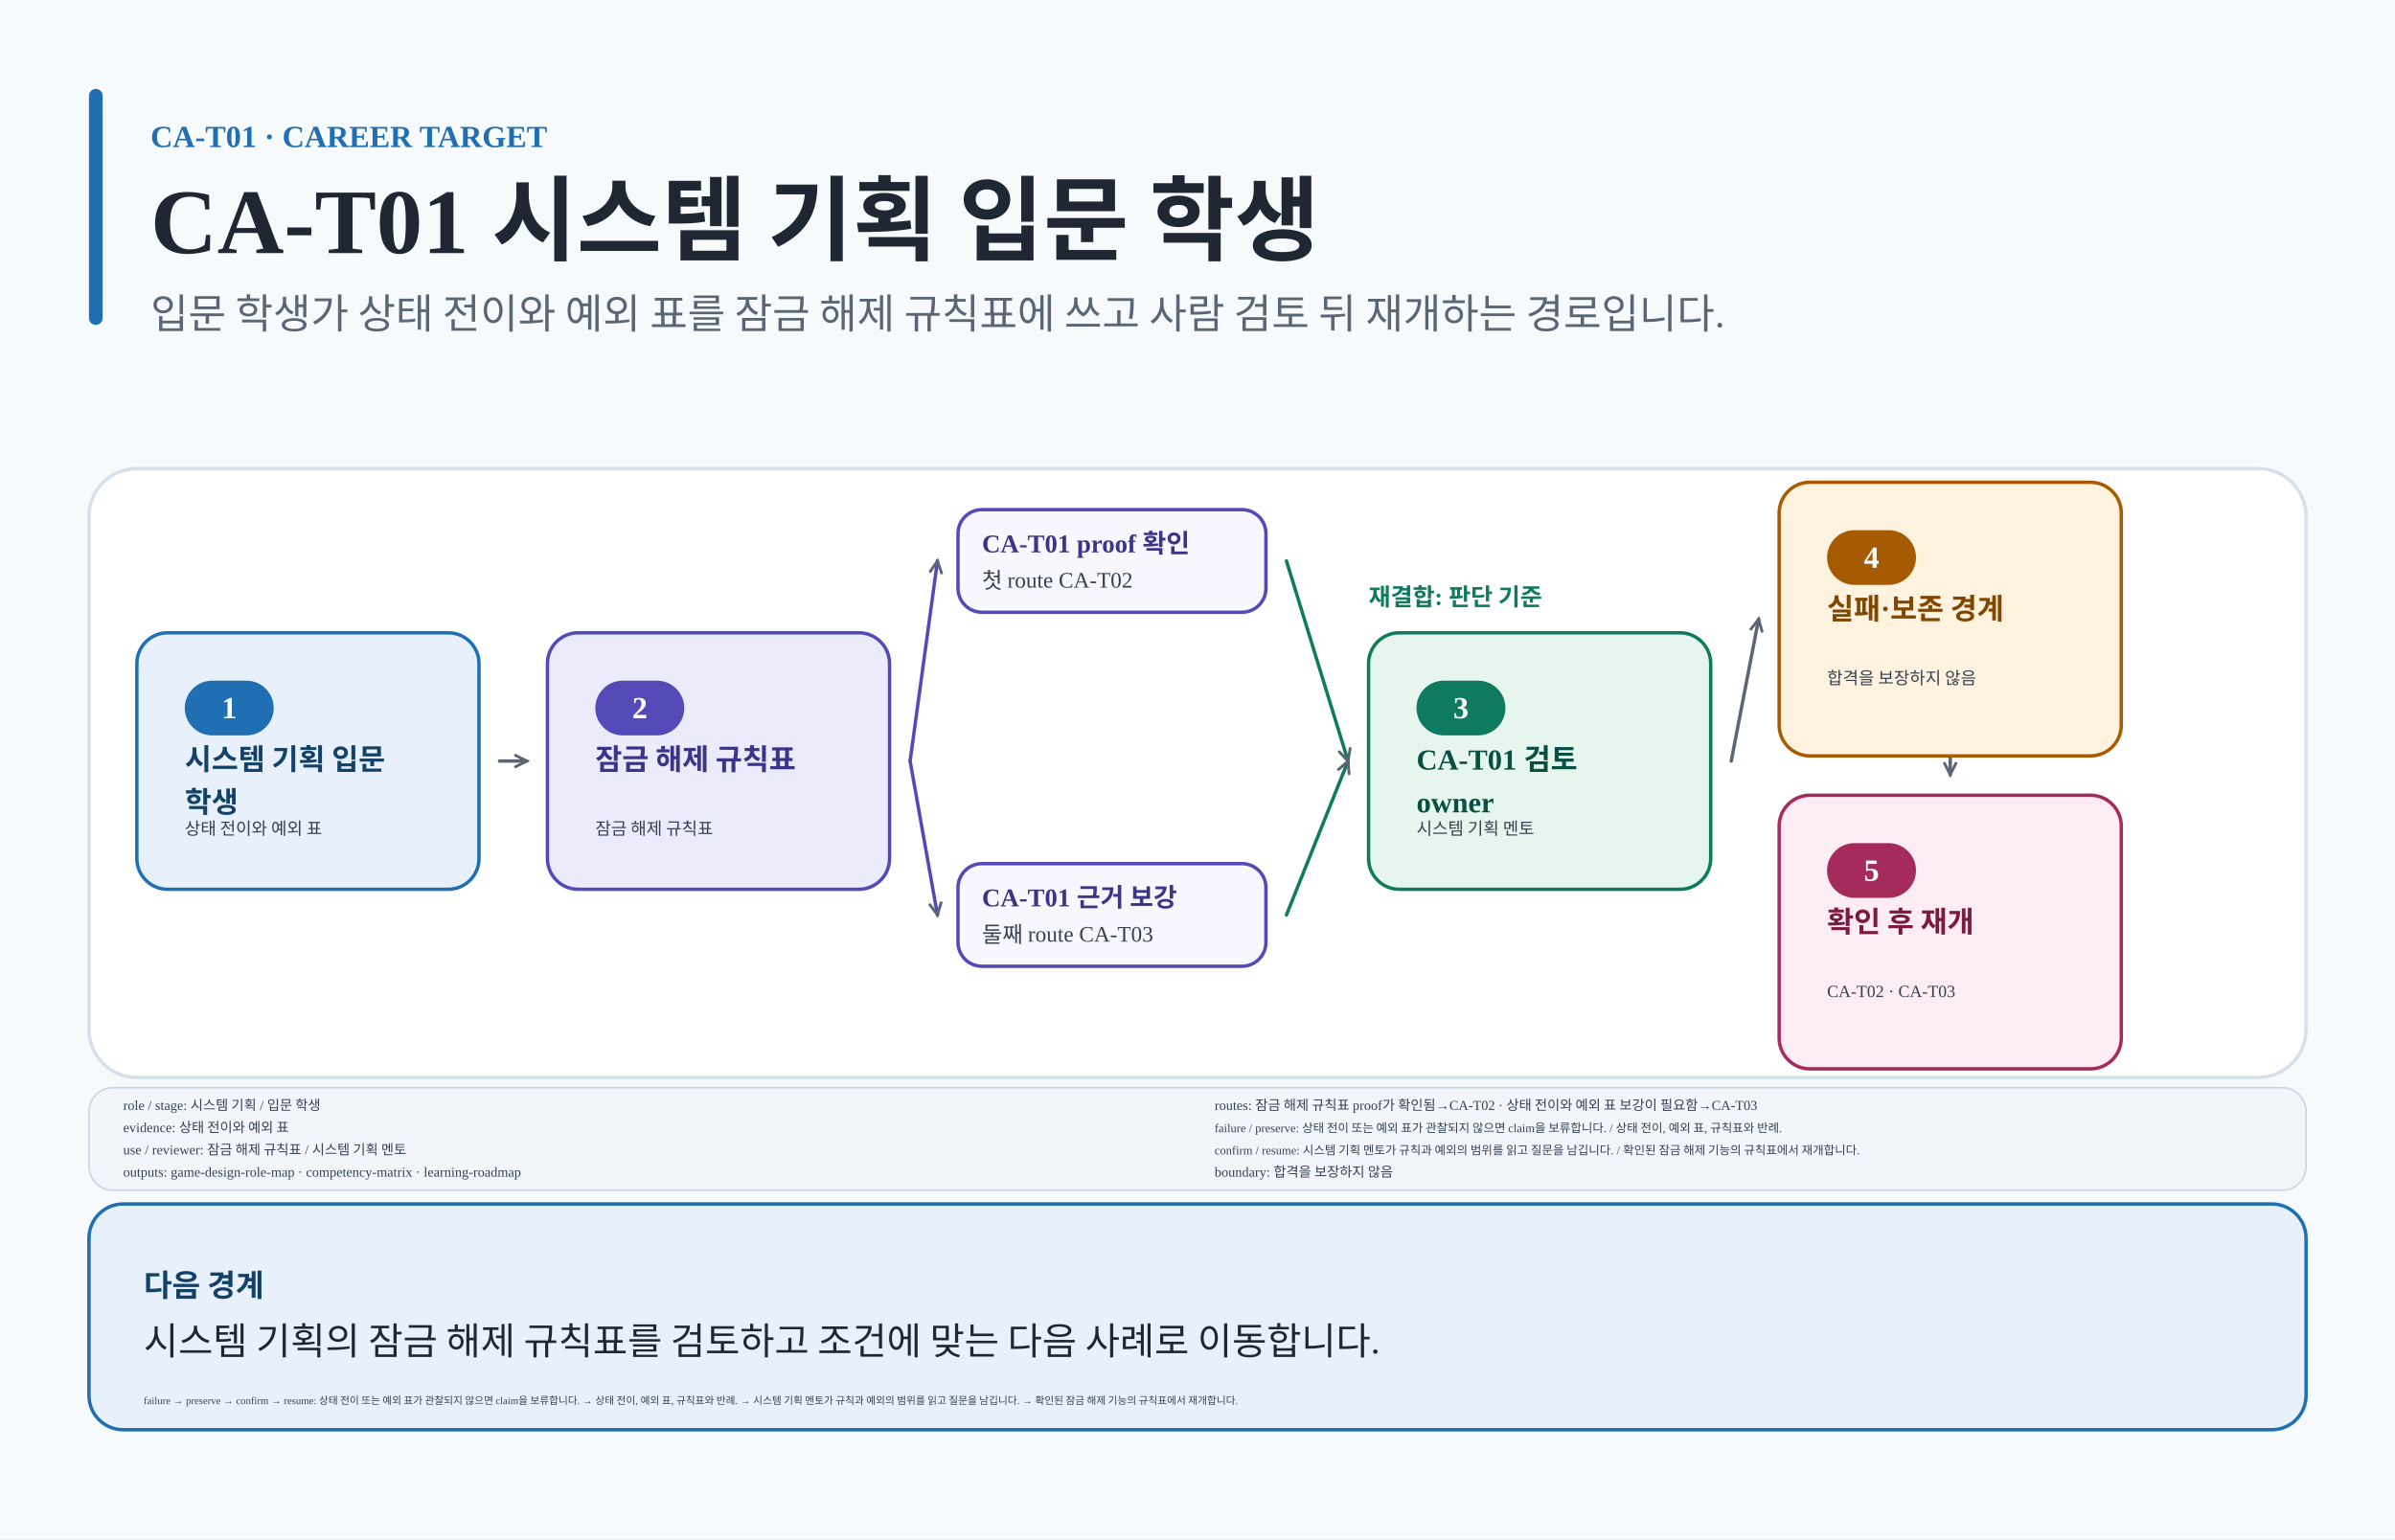
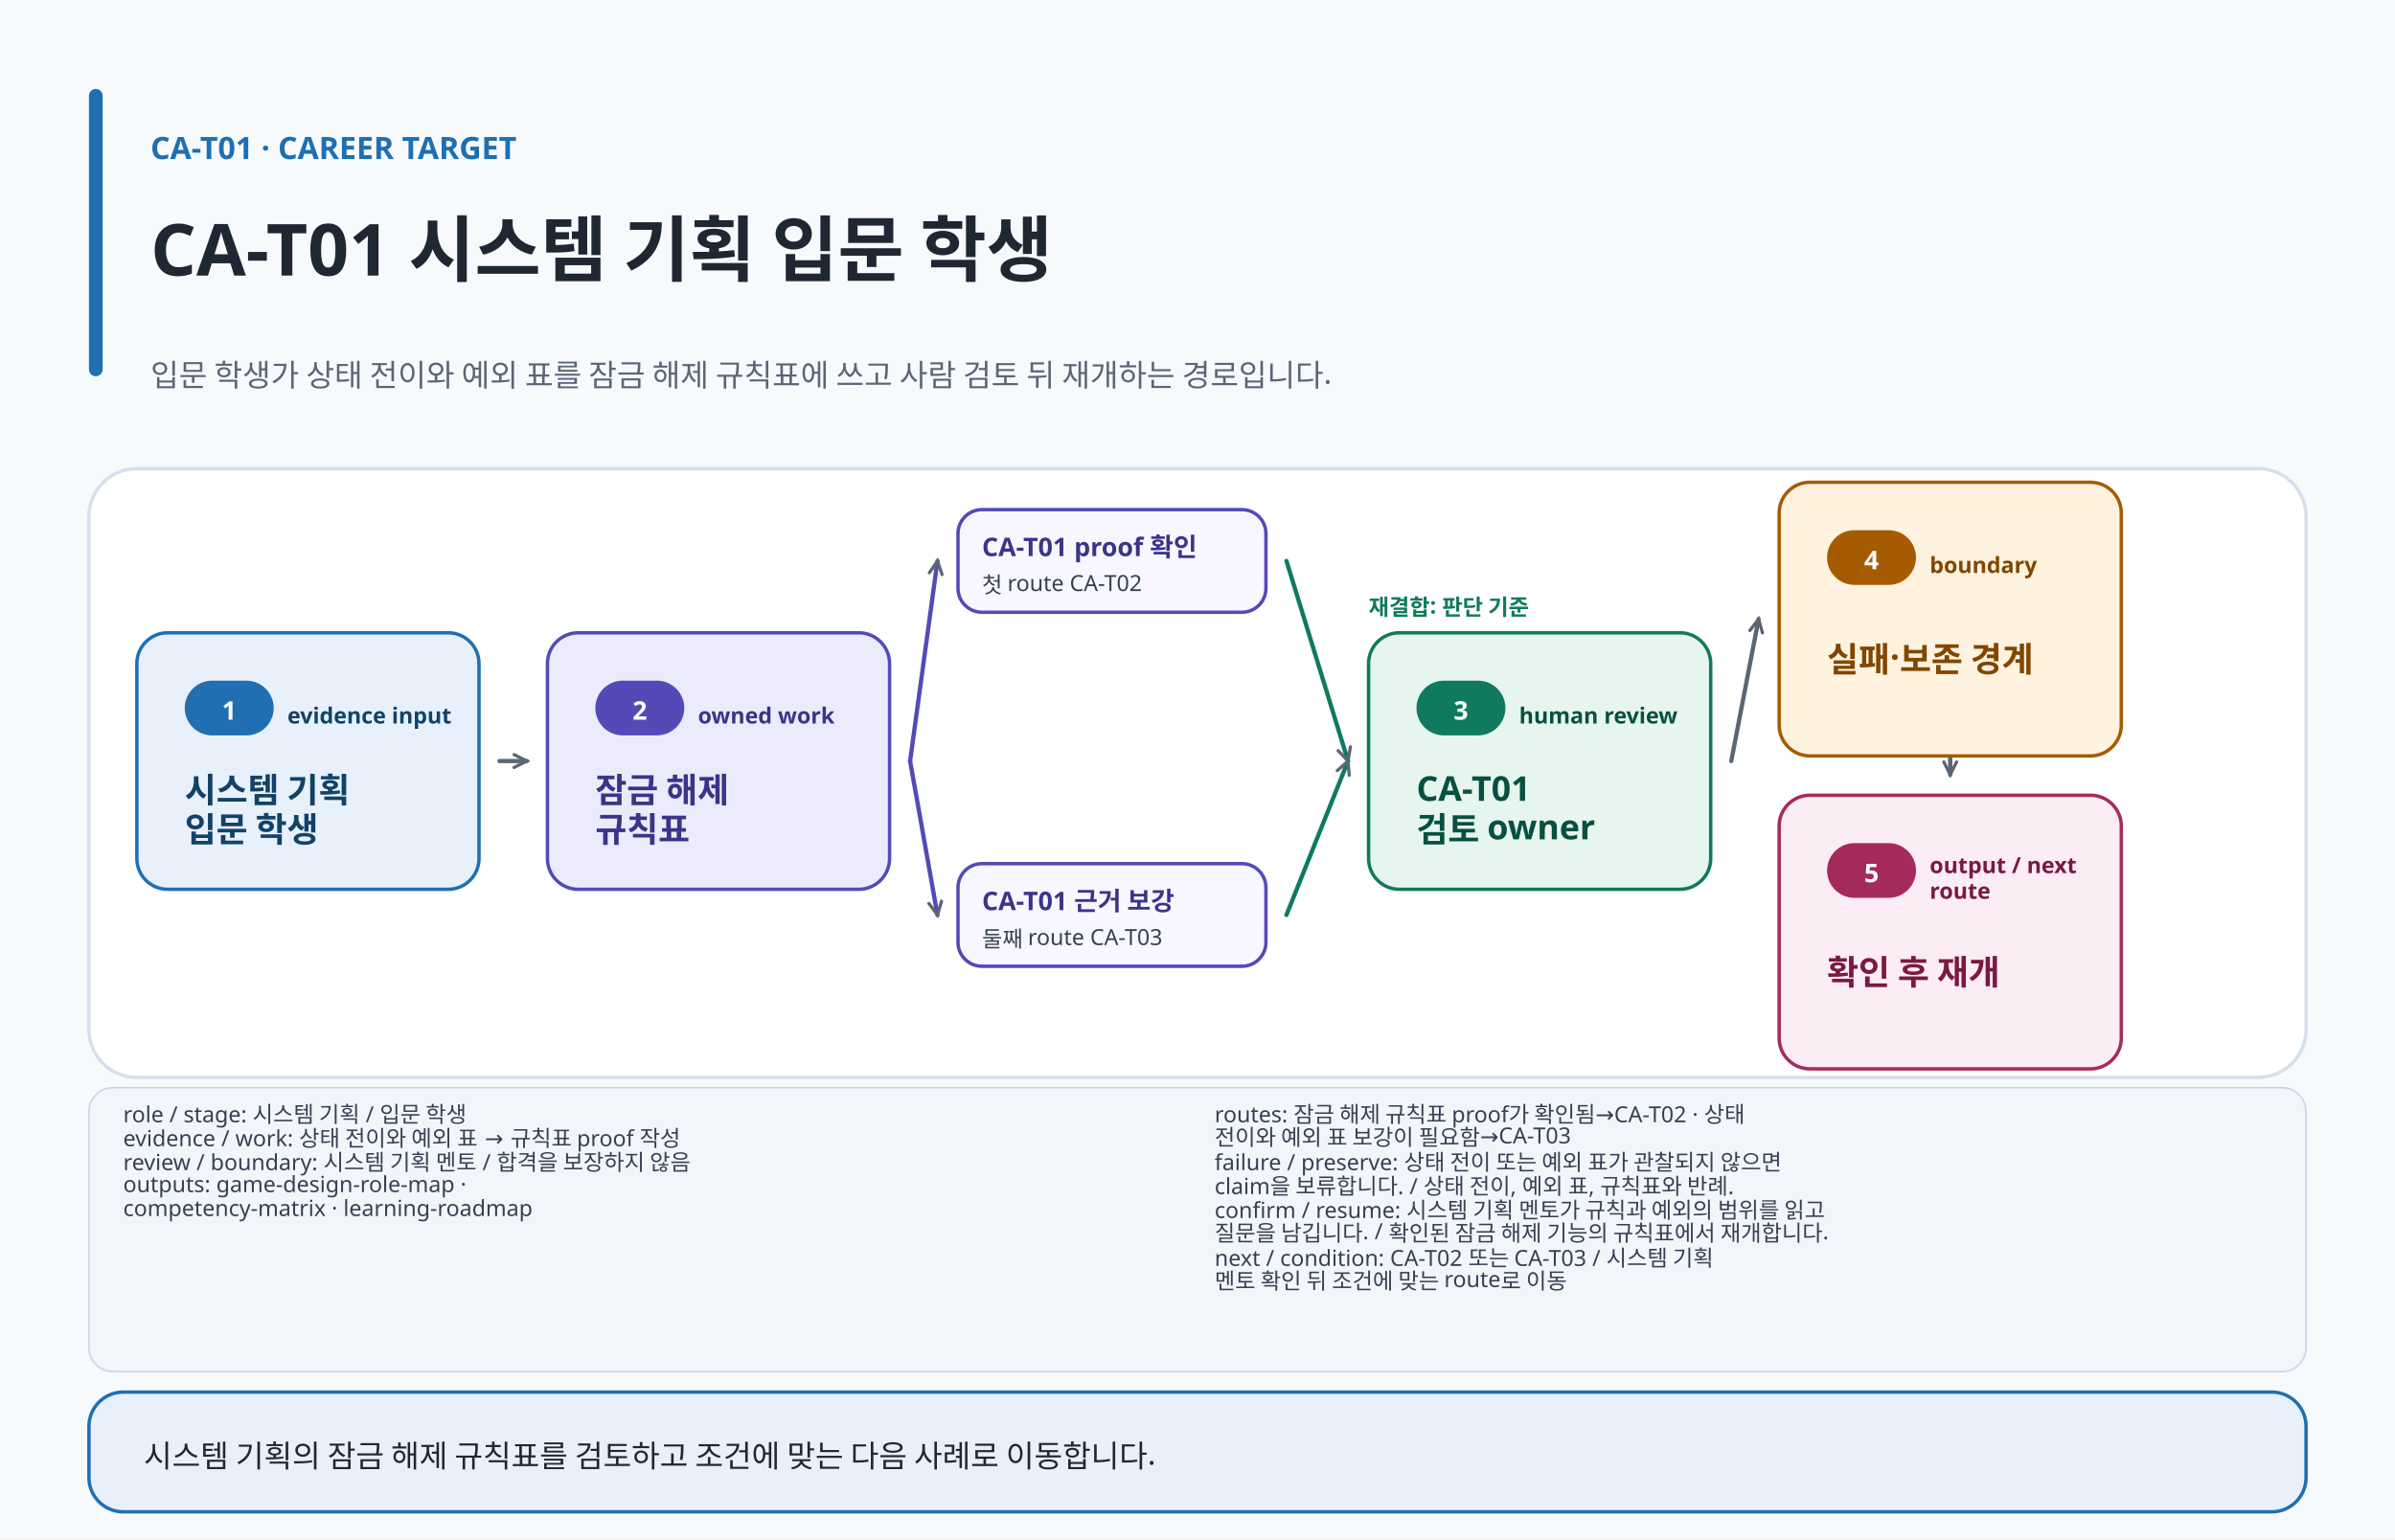
- <svg xmlns="http://www.w3.org/2000/svg" viewBox="0 0 1400 900" width="1400" height="900" role="img" aria-label="시스템 기획 입문 학생의 증거 과제와 학습 경로">
+ <svg xmlns="http://www.w3.org/2000/svg" viewBox="0 0 1400 900" width="1400" height="900" role="img" aria-label="시스템 기획 입문 학생의 증거 과제와 학습 경로" style="font-family:Pretendard,'Apple SD Gothic Neo','Malgun Gothic','Noto Sans KR',sans-serif">
  <defs>
-     <marker id="open-arrow" viewBox="0 0 12 12" refX="10" refY="6" markerWidth="10" markerHeight="10" markerUnits="userSpaceOnUse" orient="auto">
+     <marker id="open-arrow" viewBox="0 0 12 12" refX="10" refY="6" markerWidth="11.25" markerHeight="11.25" markerUnits="userSpaceOnUse" orient="auto">
      <path d="M 2 2 L 10 6 L 2 10" fill="none" stroke="#5B6675" stroke-width="2" stroke-linecap="round" />
    </marker>
  </defs>
  <rect width="1400" height="900" fill="#F7FAFD" />
-   <rect x="52" y="52" width="8" height="138" rx="4" fill="#1F6FB2" />
-   <text x="88" y="86" fill="#1F6FB2" font-size="18" font-weight="700">CA-T01 · CAREER TARGET</text>
-   <text x="88" y="148" fill="#1F2733" font-size="54" font-weight="700">CA-T01 시스템 기획 입문 학생</text>
-   <text x="88" y="192" fill="#5B6675" font-size="24" textLength="1220" lengthAdjust="spacingAndGlyphs">입문 학생가 상태 전이와 예외 표를 잠금 해제 규칙표에 쓰고 사람 검토 뒤 재개하는 경로입니다.</text>
+   <rect x="52" y="52" width="8" height="168" rx="4" fill="#1F6FB2" />
+   <text data-text-role="eyebrow" x="88" y="86" text-anchor="start" dominant-baseline="central" fill="#1F6FB2" font-size="18" font-weight="700">
+     <tspan x="88" dy="0">CA-T01 · CAREER TARGET</tspan>
+   </text>
+   <text data-text-role="title" x="88" y="141" text-anchor="start" dominant-baseline="central" fill="#1F2733" font-size="42" font-weight="700">
+     <tspan x="88" dy="0">CA-T01 시스템 기획 입문 학생</tspan>
+   </text>
+   <text data-text-role="description" x="88" y="218" text-anchor="start" dominant-baseline="central" fill="#5B6675" font-size="18" font-weight="400">
+     <tspan x="88" dy="0">입문 학생가 상태 전이와 예외 표를 잠금 해제 규칙표에 쓰고 사람 검토 뒤 재개하는 경로입니다.</tspan>
+   </text>
  <rect x="52" y="274" width="1296" height="356" rx="28" fill="#FFFFFF" stroke="#D6E0EC" stroke-width="2" />
-   <path d="M 292 445 L 308 445" fill="none" stroke="#5B6675" stroke-width="2" stroke-linecap="round" marker-end="url(#open-arrow)" />
-   <path d="M 1012 445 L 1028 362" fill="none" stroke="#5B6675" stroke-width="2" stroke-linecap="round" marker-end="url(#open-arrow)" />
-   <path d="M 1140 442 L 1140 453" fill="none" stroke="#5B6675" stroke-width="2" stroke-linecap="round" marker-end="url(#open-arrow)" />
-   <path class="decision-branch" d="M 532 445 L 548 328" fill="none" stroke="#534AB7" stroke-width="2" stroke-linecap="round" marker-end="url(#open-arrow)" />
+   <path d="M 292 445 L 308 445" fill="none" stroke="#5B6675" stroke-width="2.5" stroke-linecap="round" marker-end="url(#open-arrow)" />
+   <path d="M 1012 445 L 1028 362" fill="none" stroke="#5B6675" stroke-width="2.5" stroke-linecap="round" marker-end="url(#open-arrow)" />
+   <path d="M 1140 442 L 1140 453" fill="none" stroke="#5B6675" stroke-width="2.5" stroke-linecap="round" marker-end="url(#open-arrow)" />
+   <path class="decision-branch" d="M 532 445 L 548 328" fill="none" stroke="#534AB7" stroke-width="2.5" stroke-linecap="round" marker-end="url(#open-arrow)" />
  <g class="decision-branch" aria-label="선택지 1: CA-T01 proof 확인">
    <rect x="560" y="298" width="180" height="60" rx="14" fill="#F8F6FF" stroke="#534AB7" stroke-width="2" />
-     <text x="574" y="323" fill="#3C3489" font-size="15" font-weight="700">CA-T01 proof 확인</text>
-     <text x="574" y="344" fill="#354152" font-size="13">첫 route CA-T02</text>
+     <text data-text-role="card-body" x="574" y="318" text-anchor="start" dominant-baseline="central" fill="#3C3489" font-size="15" font-weight="700">
+       <tspan x="574" dy="0">CA-T01 proof 확인</tspan>
+     </text>
+     <text data-text-role="caption" x="574" y="341" text-anchor="start" dominant-baseline="central" fill="#354152" font-size="13" font-weight="400">
+       <tspan x="574" dy="0">첫 route CA-T02</tspan>
+     </text>
  </g>
-   <path class="decision-branch" d="M 752 328 L 788 445" fill="none" stroke="#0F7A5F" stroke-width="2" stroke-linecap="round" marker-end="url(#open-arrow)" />
-   <path class="decision-branch" d="M 532 445 L 548 535" fill="none" stroke="#534AB7" stroke-width="2" stroke-linecap="round" marker-end="url(#open-arrow)" />
+   <path class="decision-branch" d="M 752 328 L 788 445" fill="none" stroke="#0F7A5F" stroke-width="2.5" stroke-linecap="round" marker-end="url(#open-arrow)" />
+   <path class="decision-branch" d="M 532 445 L 548 535" fill="none" stroke="#534AB7" stroke-width="2.5" stroke-linecap="round" marker-end="url(#open-arrow)" />
  <g class="decision-branch" aria-label="선택지 2: CA-T01 근거 보강">
    <rect x="560" y="505" width="180" height="60" rx="14" fill="#F8F6FF" stroke="#534AB7" stroke-width="2" />
-     <text x="574" y="530" fill="#3C3489" font-size="15" font-weight="700">CA-T01 근거 보강</text>
-     <text x="574" y="551" fill="#354152" font-size="13">둘째 route CA-T03</text>
+     <text data-text-role="card-body" x="574" y="525" text-anchor="start" dominant-baseline="central" fill="#3C3489" font-size="15" font-weight="700">
+       <tspan x="574" dy="0">CA-T01 근거 보강</tspan>
+     </text>
+     <text data-text-role="caption" x="574" y="548" text-anchor="start" dominant-baseline="central" fill="#354152" font-size="13" font-weight="400">
+       <tspan x="574" dy="0">둘째 route CA-T03</tspan>
+     </text>
  </g>
-   <path class="decision-branch" d="M 752 535 L 788 445" fill="none" stroke="#0F7A5F" stroke-width="2" stroke-linecap="round" marker-end="url(#open-arrow)" />
-   <text x="800" y="354" fill="#0F7A5F" font-size="14" font-weight="700">재결합: 판단 기준</text>
+   <path class="decision-branch" d="M 752 535 L 788 445" fill="none" stroke="#0F7A5F" stroke-width="2.5" stroke-linecap="round" marker-end="url(#open-arrow)" />
+   <text data-text-role="caption" x="800" y="354" text-anchor="start" dominant-baseline="central" fill="#0F7A5F" font-size="13" font-weight="700">
+     <tspan x="800" dy="0">재결합: 판단 기준</tspan>
+   </text>
  <g aria-label="읽기 순서 1: 시스템 기획 입문 학생">
    <rect x="80" y="370" width="200" height="150" rx="18" fill="#E8F1FB" stroke="#1F6FB2" stroke-width="2" />
    <rect x="108" y="398" width="52" height="32" rx="16" fill="#1F6FB2" />
-     <text x="134" y="420" text-anchor="middle" fill="#FFFFFF" font-size="18" font-weight="700">1</text>
-     <text x="108" y="450" fill="#124267" font-size="17" font-weight="700">시스템 기획 입문 </text>
-     <text x="108" y="475" fill="#124267" font-size="17" font-weight="700">학생</text>
-     <text x="108" y="488" fill="#354152" font-size="10" textLength="164" lengthAdjust="spacingAndGlyphs">상태 전이와 예외 표</text>
+     <text data-text-role="caption" x="134" y="415" text-anchor="middle" dominant-baseline="central" fill="#FFFFFF" font-size="15" font-weight="700">
+       <tspan x="134" dy="0">1</tspan>
+     </text>
+     <text data-text-role="caption" x="168" y="418" text-anchor="start" dominant-baseline="central" fill="#124267" font-size="13" font-weight="700">
+       <tspan x="168" dy="0">evidence input</tspan>
+     </text>
+     <text data-text-role="card-title" x="108" y="460.5" text-anchor="start" dominant-baseline="central" fill="#124267" font-size="20" font-weight="700">
+       <tspan x="108" dy="0">시스템 기획</tspan>
+       <tspan x="108" dy="23">입문 학생</tspan>
+     </text>
  </g>
  <g aria-label="읽기 순서 2: 잠금 해제 규칙표">
    <rect x="320" y="370" width="200" height="150" rx="18" fill="#ECEBFB" stroke="#534AB7" stroke-width="2" />
    <rect x="348" y="398" width="52" height="32" rx="16" fill="#534AB7" />
-     <text x="374" y="420" text-anchor="middle" fill="#FFFFFF" font-size="18" font-weight="700">2</text>
-     <text x="348" y="450" fill="#3C3489" font-size="17" font-weight="700">잠금 해제 규칙표</text>
-     <text x="348" y="488" fill="#354152" font-size="10" textLength="164" lengthAdjust="spacingAndGlyphs">잠금 해제 규칙표</text>
+     <text data-text-role="caption" x="374" y="415" text-anchor="middle" dominant-baseline="central" fill="#FFFFFF" font-size="15" font-weight="700">
+       <tspan x="374" dy="0">2</tspan>
+     </text>
+     <text data-text-role="caption" x="408" y="418" text-anchor="start" dominant-baseline="central" fill="#3C3489" font-size="13" font-weight="700">
+       <tspan x="408" dy="0">owned work</tspan>
+     </text>
+     <text data-text-role="card-title" x="348" y="460.5" text-anchor="start" dominant-baseline="central" fill="#3C3489" font-size="20" font-weight="700">
+       <tspan x="348" dy="0">잠금 해제</tspan>
+       <tspan x="348" dy="23">규칙표</tspan>
+     </text>
  </g>
  <g aria-label="읽기 순서 3: CA-T01 검토 owner">
    <rect x="800" y="370" width="200" height="150" rx="18" fill="#E7F5EF" stroke="#0F7A5F" stroke-width="2" />
    <rect x="828" y="398" width="52" height="32" rx="16" fill="#0F7A5F" />
-     <text x="854" y="420" text-anchor="middle" fill="#FFFFFF" font-size="18" font-weight="700">3</text>
-     <text x="828" y="450" fill="#085041" font-size="17" font-weight="700">CA-T01 검토 </text>
-     <text x="828" y="475" fill="#085041" font-size="17" font-weight="700">owner</text>
-     <text x="828" y="488" fill="#354152" font-size="10" textLength="164" lengthAdjust="spacingAndGlyphs">시스템 기획 멘토</text>
+     <text data-text-role="caption" x="854" y="415" text-anchor="middle" dominant-baseline="central" fill="#FFFFFF" font-size="15" font-weight="700">
+       <tspan x="854" dy="0">3</tspan>
+     </text>
+     <text data-text-role="caption" x="888" y="418" text-anchor="start" dominant-baseline="central" fill="#085041" font-size="13" font-weight="700">
+       <tspan x="888" dy="0">human review</tspan>
+     </text>
+     <text data-text-role="card-title" x="828" y="460.5" text-anchor="start" dominant-baseline="central" fill="#085041" font-size="20" font-weight="700">
+       <tspan x="828" dy="0">CA-T01</tspan>
+       <tspan x="828" dy="23">검토 owner</tspan>
+     </text>
  </g>
  <g aria-label="읽기 순서 4: 실패·보존 경계">
    <rect x="1040" y="282" width="200" height="160" rx="18" fill="#FFF3DF" stroke="#A75B00" stroke-width="2" />
    <rect x="1068" y="310" width="52" height="32" rx="16" fill="#A75B00" />
-     <text x="1094" y="332" text-anchor="middle" fill="#FFFFFF" font-size="18" font-weight="700">4</text>
-     <text x="1068" y="362" fill="#814600" font-size="17" font-weight="700">실패·보존 경계</text>
-     <text x="1068" y="400" fill="#354152" font-size="10" textLength="164" lengthAdjust="spacingAndGlyphs">합격을 보장하지 않음</text>
+     <text data-text-role="caption" x="1094" y="327" text-anchor="middle" dominant-baseline="central" fill="#FFFFFF" font-size="15" font-weight="700">
+       <tspan x="1094" dy="0">4</tspan>
+     </text>
+     <text data-text-role="caption" x="1128" y="330" text-anchor="start" dominant-baseline="central" fill="#814600" font-size="13" font-weight="700">
+       <tspan x="1128" dy="0">boundary</tspan>
+     </text>
+     <text data-text-role="card-title" x="1068" y="384" text-anchor="start" dominant-baseline="central" fill="#814600" font-size="20" font-weight="700">
+       <tspan x="1068" dy="0">실패·보존 경계</tspan>
+     </text>
  </g>
  <g aria-label="읽기 순서 5: 확인 후 재개">
    <rect x="1040" y="465" width="200" height="160" rx="18" fill="#FCECF3" stroke="#A52B5D" stroke-width="2" />
    <rect x="1068" y="493" width="52" height="32" rx="16" fill="#A52B5D" />
-     <text x="1094" y="515" text-anchor="middle" fill="#FFFFFF" font-size="18" font-weight="700">5</text>
-     <text x="1068" y="545" fill="#7A1942" font-size="17" font-weight="700">확인 후 재개</text>
-     <text x="1068" y="583" fill="#354152" font-size="10" textLength="164" lengthAdjust="spacingAndGlyphs">CA-T02 · CA-T03</text>
+     <text data-text-role="caption" x="1094" y="510" text-anchor="middle" dominant-baseline="central" fill="#FFFFFF" font-size="15" font-weight="700">
+       <tspan x="1094" dy="0">5</tspan>
+     </text>
+     <text data-text-role="caption" x="1128" y="505.5" text-anchor="start" dominant-baseline="central" fill="#7A1942" font-size="13" font-weight="700">
+       <tspan x="1128" dy="0">output / next</tspan>
+       <tspan x="1128" dy="15">route</tspan>
+     </text>
+     <text data-text-role="card-title" x="1068" y="567" text-anchor="start" dominant-baseline="central" fill="#7A1942" font-size="20" font-weight="700">
+       <tspan x="1068" dy="0">확인 후 재개</tspan>
+     </text>
  </g>
-   <rect x="52" y="636" width="1296" height="60" rx="14" fill="#F2F6FB" stroke="#C9D8E8" stroke-width="1" />
-   <text x="72" y="649" fill="#354152" font-size="8">role / stage: 시스템 기획 / 입문 학생</text>
-   <text x="72" y="662" fill="#354152" font-size="8">evidence: 상태 전이와 예외 표</text>
-   <text x="72" y="675" fill="#354152" font-size="8">use / reviewer: 잠금 해제 규칙표 / 시스템 기획 멘토</text>
-   <text x="72" y="688" fill="#354152" font-size="8" textLength="610" lengthAdjust="spacingAndGlyphs">outputs: game-design-role-map · competency-matrix · learning-roadmap</text>
-   <text x="710" y="649" fill="#354152" font-size="8" textLength="618" lengthAdjust="spacingAndGlyphs">routes: 잠금 해제 규칙표 proof가 확인됨→CA-T02 · 상태 전이와 예외 표 보강이 필요함→CA-T03</text>
-   <text x="710" y="662" fill="#354152" font-size="7" textLength="618" lengthAdjust="spacingAndGlyphs">failure / preserve: 상태 전이 또는 예외 표가 관찰되지 않으면 claim을 보류합니다. / 상태 전이, 예외 표, 규칙표와 반례.</text>
-   <text x="710" y="675" fill="#354152" font-size="7" textLength="618" lengthAdjust="spacingAndGlyphs">confirm / resume: 시스템 기획 멘토가 규칙과 예외의 범위를 읽고 질문을 남깁니다. / 확인된 잠금 해제 기능의 규칙표에서 재개합니다.</text>
-   <text x="710" y="688" fill="#354152" font-size="8">boundary: 합격을 보장하지 않음</text>
-   <rect x="52" y="704" width="1296" height="132" rx="20" fill="#E8F1FB" stroke="#1F6FB2" stroke-width="2" />
-   <text x="84" y="758" fill="#124267" font-size="18" font-weight="700">다음 경계</text>
-   <text x="84" y="792" fill="#1F2733" font-size="22">시스템 기획의 잠금 해제 규칙표를 검토하고 조건에 맞는 다음 사례로 이동합니다.</text>
-   <text x="84" y="821" fill="#354152" font-weight="500" font-size="6" textLength="1232" lengthAdjust="spacingAndGlyphs">failure → preserve → confirm → resume: 상태 전이 또는 예외 표가 관찰되지 않으면 claim을 보류합니다. → 상태 전이, 예외 표, 규칙표와 반례. → 시스템 기획 멘토가 규칙과 예외의 범위를 읽고 질문을 남깁니다. → 확인된 잠금 해제 기능의 규칙표에서 재개합니다.</text>
+   <rect x="52" y="636" width="1296" height="166" rx="14" fill="#F2F6FB" stroke="#C9D8E8" stroke-width="1" />
+   <text data-text-role="semantic-rail" x="72" y="650" text-anchor="start" dominant-baseline="central" fill="#354152" font-size="13" font-weight="400">
+     <tspan x="72" dy="0">role / stage: 시스템 기획 / 입문 학생</tspan>
+   </text>
+   <text data-text-role="semantic-rail" x="72" y="664" text-anchor="start" dominant-baseline="central" fill="#354152" font-size="13" font-weight="400">
+     <tspan x="72" dy="0">evidence / work: 상태 전이와 예외 표 → 규칙표 proof 작성</tspan>
+   </text>
+   <text data-text-role="semantic-rail" x="72" y="678" text-anchor="start" dominant-baseline="central" fill="#354152" font-size="13" font-weight="400">
+     <tspan x="72" dy="0">review / boundary: 시스템 기획 멘토 / 합격을 보장하지 않음</tspan>
+   </text>
+   <text data-text-role="semantic-rail" x="72" y="692" text-anchor="start" dominant-baseline="central" fill="#354152" font-size="13" font-weight="400">
+     <tspan x="72" dy="0">outputs: game-design-role-map ·</tspan>
+     <tspan x="72" dy="14">competency-matrix · learning-roadmap</tspan>
+   </text>
+   <text data-text-role="semantic-rail" x="710" y="650" text-anchor="start" dominant-baseline="central" fill="#354152" font-size="13" font-weight="400">
+     <tspan x="710" dy="0">routes: 잠금 해제 규칙표 proof가 확인됨→CA-T02 · 상태</tspan>
+     <tspan x="710" dy="14">전이와 예외 표 보강이 필요함→CA-T03</tspan>
+   </text>
+   <text data-text-role="semantic-rail" x="710" y="678" text-anchor="start" dominant-baseline="central" fill="#354152" font-size="13" font-weight="400">
+     <tspan x="710" dy="0">failure / preserve: 상태 전이 또는 예외 표가 관찰되지 않으면</tspan>
+     <tspan x="710" dy="14">claim을 보류합니다. / 상태 전이, 예외 표, 규칙표와 반례.</tspan>
+   </text>
+   <text data-text-role="semantic-rail" x="710" y="706" text-anchor="start" dominant-baseline="central" fill="#354152" font-size="13" font-weight="400">
+     <tspan x="710" dy="0">confirm / resume: 시스템 기획 멘토가 규칙과 예외의 범위를 읽고</tspan>
+     <tspan x="710" dy="14">질문을 남깁니다. / 확인된 잠금 해제 기능의 규칙표에서 재개합니다.</tspan>
+   </text>
+   <text data-text-role="semantic-rail" x="710" y="734" text-anchor="start" dominant-baseline="central" fill="#354152" font-size="13" font-weight="400">
+     <tspan x="710" dy="0">next / condition: CA-T02 또는 CA-T03 / 시스템 기획</tspan>
+     <tspan x="710" dy="14">멘토 확인 뒤 조건에 맞는 route로 이동</tspan>
+   </text>
+   <rect x="52" y="814" width="1296" height="70" rx="20" fill="#E8F1FB" stroke="#1F6FB2" stroke-width="2" />
+   <text data-text-role="footer" x="84" y="850" text-anchor="start" dominant-baseline="central" fill="#1F2733" font-size="18" font-weight="400">
+     <tspan x="84" dy="0">시스템 기획의 잠금 해제 규칙표를 검토하고 조건에 맞는 다음 사례로 이동합니다.</tspan>
+   </text>
</svg>
